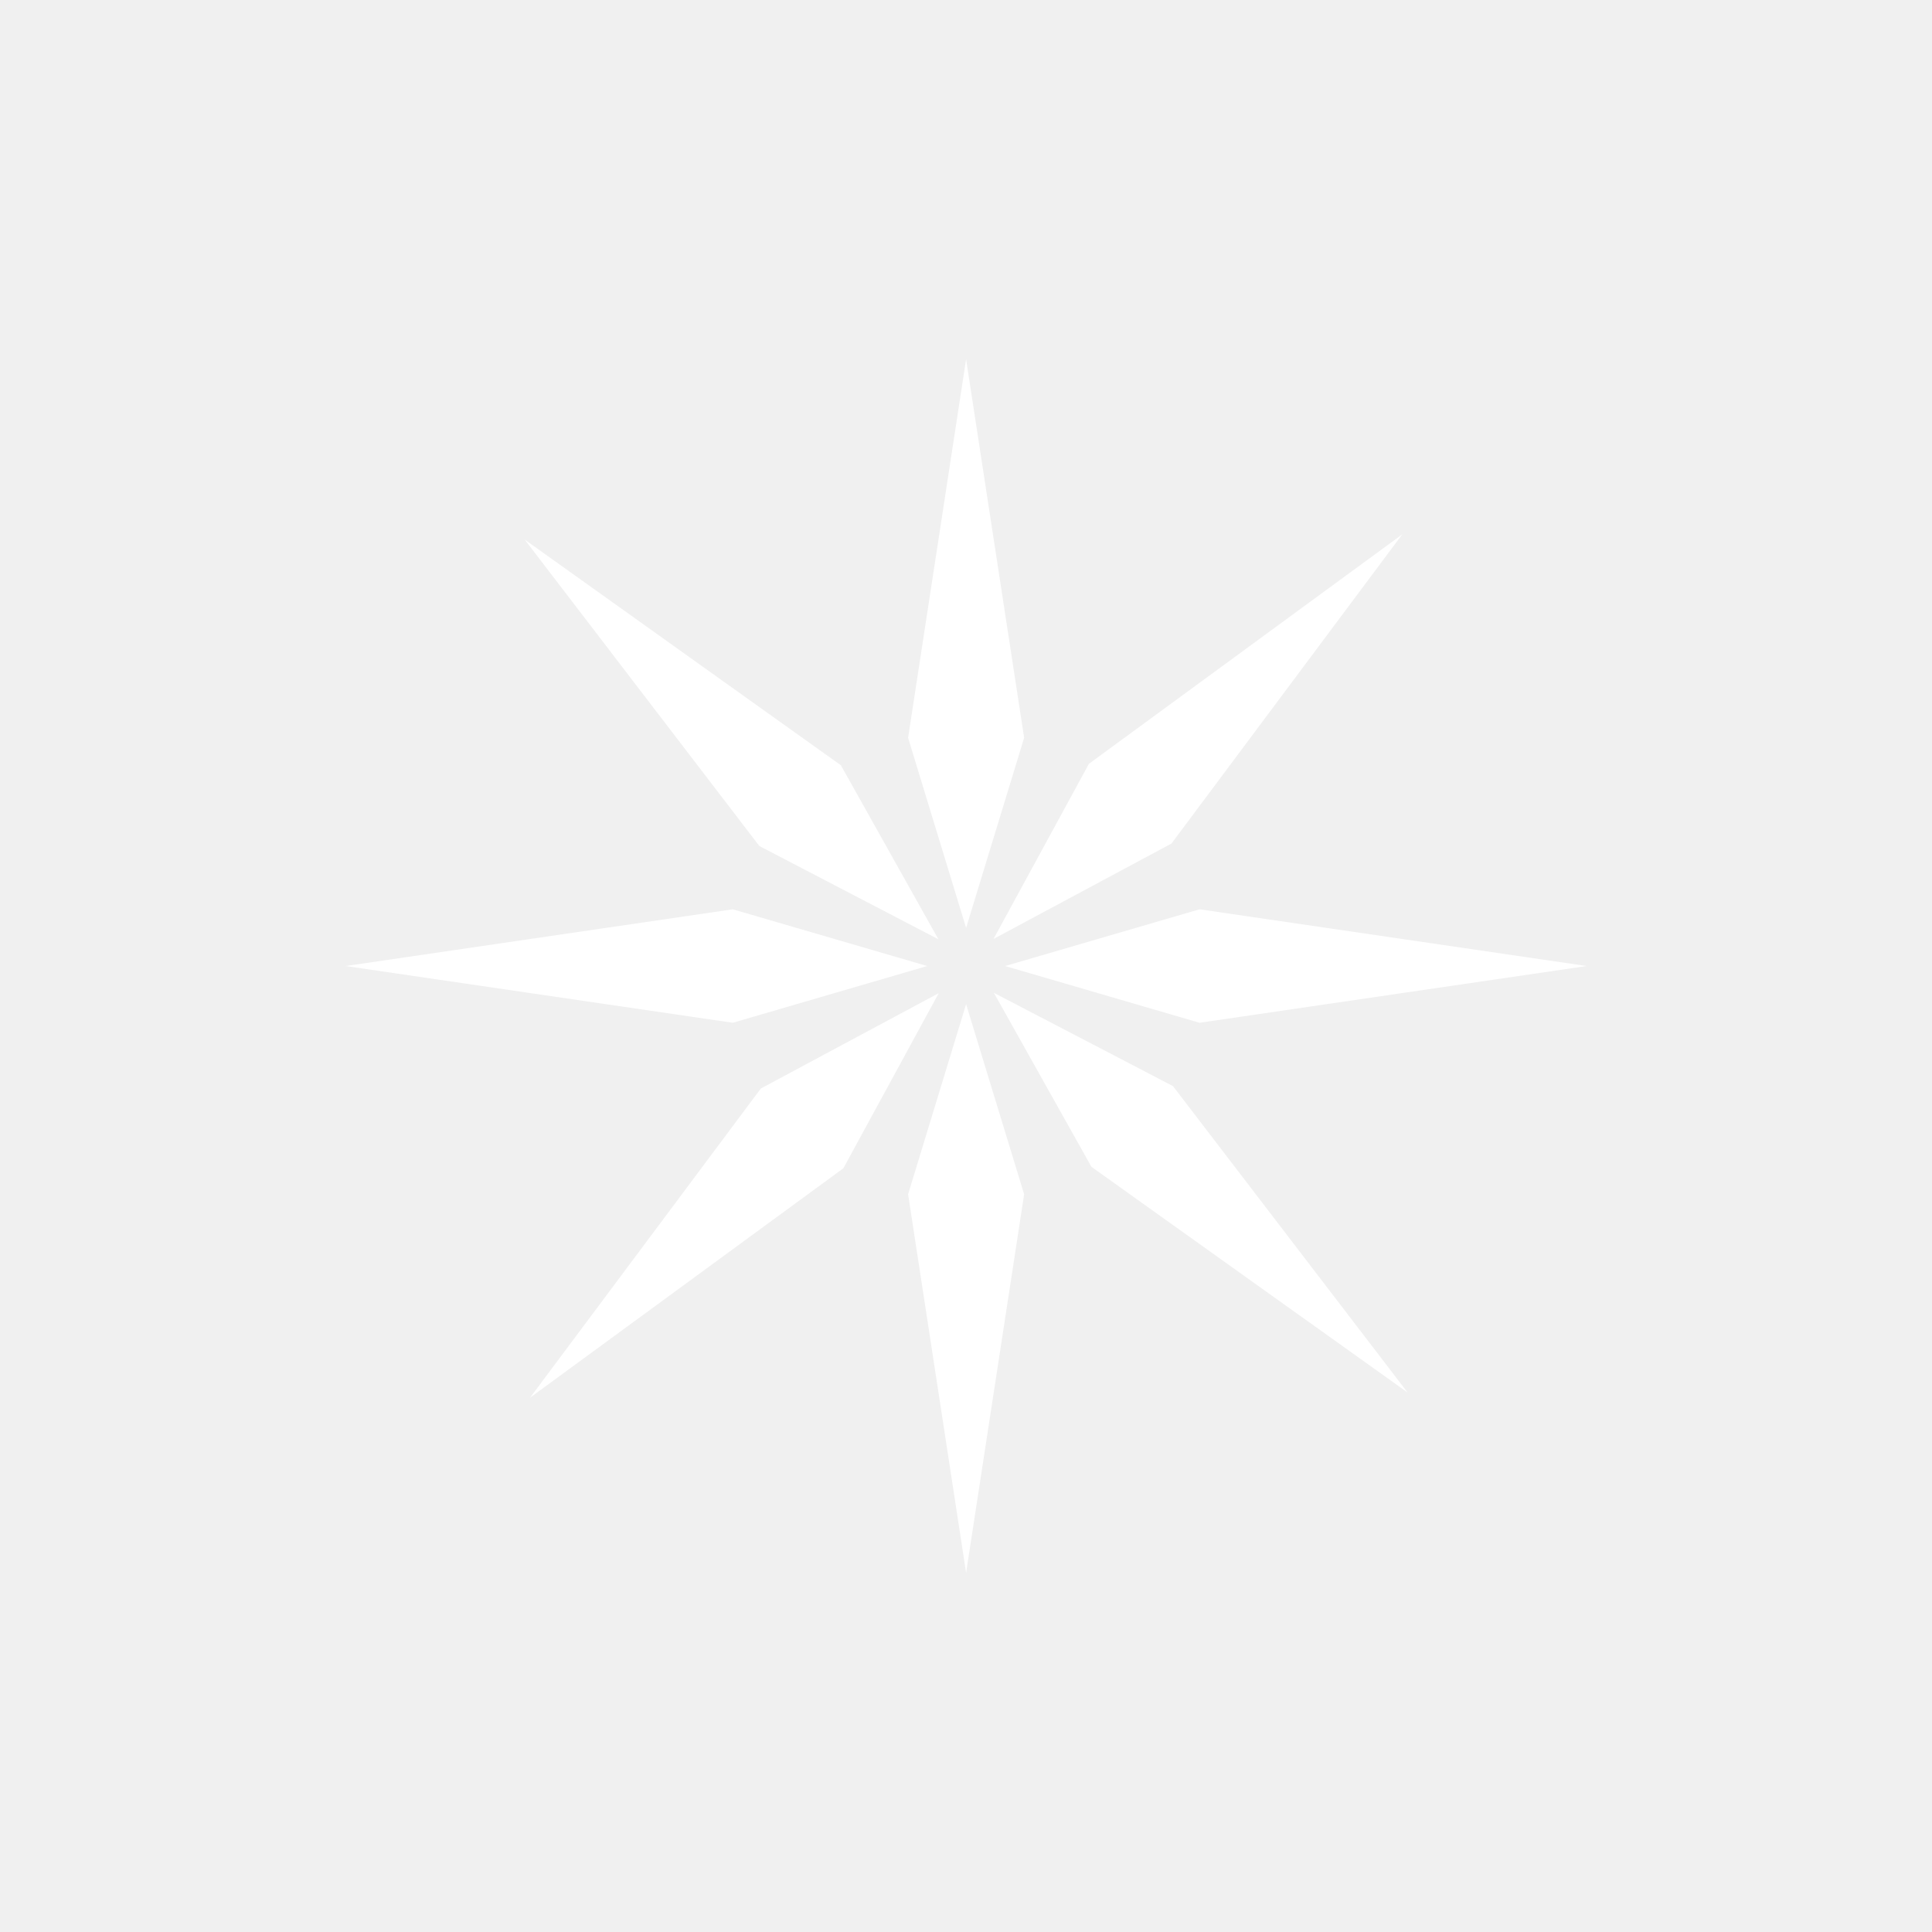
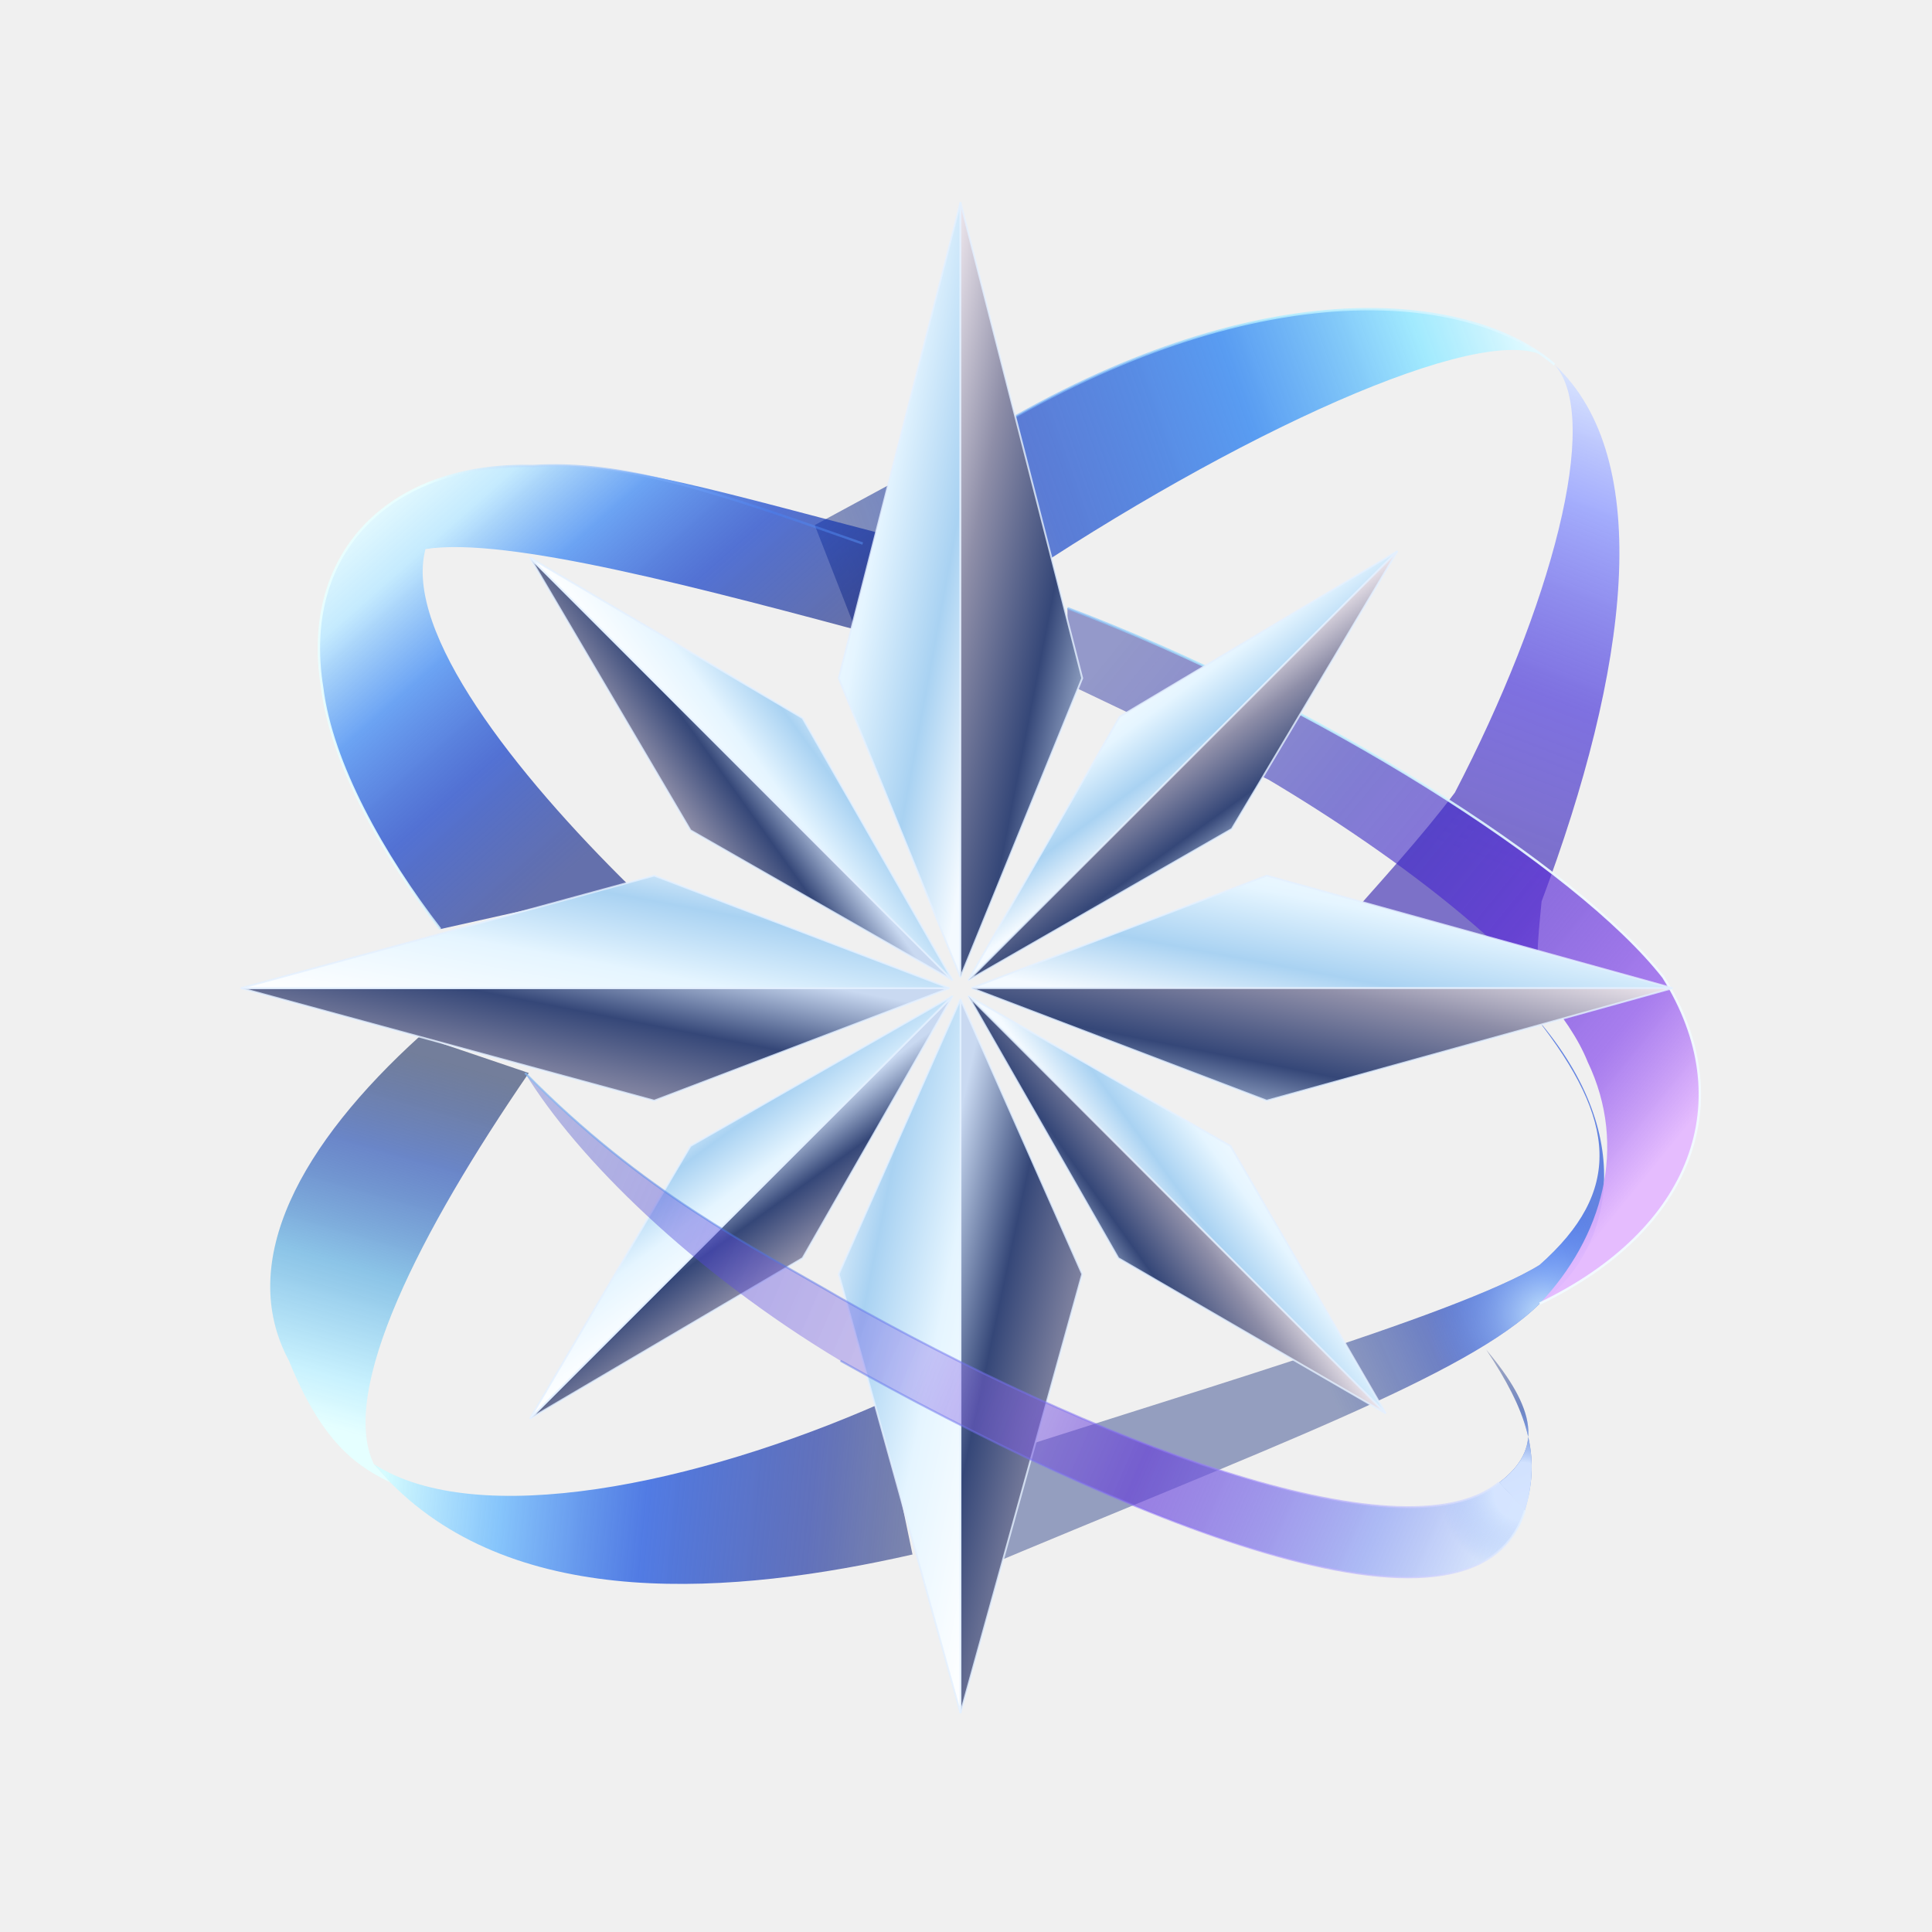
<svg xmlns="http://www.w3.org/2000/svg" width="512" height="512" viewBox="0 0 128 128">
  <g transform="translate(0 0) scale(1)">
-     <path fill="#fff" transform="translate(22.9 23.8) scale(2.01)" d="M20.451 0L18.539 12.478L20.451 18.744L22.364 12.478L20.451 0ZM20.451 40.002L22.364 27.524L20.451 21.258L18.539 27.524L20.451 40.002ZM40.906 20.001L28.146 18.131L21.738 20.001L28.146 21.871L40.906 20.001ZM0 20.001L12.76 21.871L19.168 20.001L12.76 18.131L0 20.001ZM34.827 5.773L24.499 13.336L21.355 19.108L27.22 15.964L34.827 5.773ZM6.078 34.229L16.406 26.667L19.549 20.895L13.685 24.038L6.078 34.229ZM35.003 34.058L27.27 23.959L21.367 20.885L24.582 26.619L35.003 34.058ZM5.902 5.945L13.636 16.045L19.538 19.119L16.324 13.384L5.902 5.945Z" />
+     <svg x="9" y="9" width="110" height="110" viewBox="180 150 900 900">
+       <defs>
+         <linearGradient id="silver-light" x1="0" y1="0" x2="0.85" y2="1">
+           <stop stop-color="#FFFFFF" />
+           <stop offset="0.4" stop-color="#E5F5FF" />
+           <stop offset="0.72" stop-color="#A9D2F2" />
+           <stop offset="1" stop-color="#F4FAFF" />
+         </linearGradient>
+         <linearGradient id="silver-shade" x1="0" y1="0" x2="0.8" y2="1">
+           <stop stop-color="#EEE7ED" />
+           <stop offset="0.32" stop-color="#8E8EA8" />
+           <stop offset="0.68" stop-color="#354778" />
+           <stop offset="1" stop-color="#C9D9F1" />
+         </linearGradient>
+         <radialGradient id="blue-tip" gradientUnits="userSpaceOnUse" cx="944" cy="789" r="64">
+           <stop stop-color="#D4F1FF" stop-opacity="0.9" />
+           <stop offset="1" stop-color="#628EFF" stop-opacity="0" />
+         </radialGradient>
+         <radialGradient id="bottom-curl-tip" gradientUnits="userSpaceOnUse" cx="932" cy="885" r="45">
+           <stop stop-color="#D5E5FF" stop-opacity="0.98" />
+           <stop offset="0.35" stop-color="#D5E5FF" stop-opacity="0.98" />
+           <stop offset="1" stop-color="#9EBCF8" stop-opacity="0" />
+         </radialGradient>
+         <linearGradient id="rise-blue" gradientUnits="userSpaceOnUse" x1="560" y1="392" x2="944" y2="258">
+           <stop offset="0" stop-color="#071E79" stop-opacity="0.45" />
+           <stop offset="0.3" stop-color="#1546C9" stop-opacity="0.68" />
+           <stop offset="0.59" stop-color="#388AF2" stop-opacity="0.82" />
+           <stop offset="0.84" stop-color="#9DEAFF" stop-opacity="0.94" />
+           <stop offset="1" stop-color="#EBFCFF" stop-opacity="0.98" />
+         </linearGradient>
+         <linearGradient id="right-violet" gradientUnits="userSpaceOnUse" x1="987" y1="292" x2="891" y2="539">
+           <stop offset="0" stop-color="#D6E2FF" stop-opacity="0.95" />
+           <stop offset="0.24" stop-color="#949FFF" stop-opacity="0.83" />
+           <stop offset="0.63" stop-color="#4935D9" stop-opacity="0.68" />
+           <stop offset="1" stop-color="#3320B0" stop-opacity="0.61" />
+         </linearGradient>
+         <linearGradient id="left-fold" gradientUnits="userSpaceOnUse" x1="293" y1="354" x2="443" y2="524">
+           <stop offset="0" stop-color="#EEFFFF" stop-opacity="0.98" />
+           <stop offset="0.19" stop-color="#C1EAFF" stop-opacity="0.92" />
+           <stop offset="0.42" stop-color="#5194F4" stop-opacity="0.83" />
+           <stop offset="0.68" stop-color="#1540C8" stop-opacity="0.72" />
+           <stop offset="1" stop-color="#071B7E" stop-opacity="0.6" />
+         </linearGradient>
+         <linearGradient id="hook-violet" gradientUnits="userSpaceOnUse" x1="710" y1="427" x2="1024" y2="683">
+           <stop offset="0" stop-color="#152195" stop-opacity="0.42" />
+           <stop offset="0.35" stop-color="#2720BB" stop-opacity="0.55" />
+           <stop offset="0.66" stop-color="#5B2BD7" stop-opacity="0.66" />
+           <stop offset="0.85" stop-color="#9560ED" stop-opacity="0.8" />
+           <stop offset="1" stop-color="#E4B9FF" stop-opacity="0.95" />
+         </linearGradient>
+         <linearGradient id="blue-return" gradientUnits="userSpaceOnUse" x1="815" y1="804" x2="973" y2="733">
+           <stop offset="0" stop-color="#092475" stop-opacity="0.4" />
+           <stop offset="0.38" stop-color="#0C2DA7" stop-opacity="0.58" />
+           <stop offset="0.77" stop-color="#1B54E4" stop-opacity="0.8" />
+           <stop offset="1" stop-color="#2755D9" stop-opacity="0.7" />
+         </linearGradient>
+         <linearGradient id="cyan-bow" gradientUnits="userSpaceOnUse" x1="334" y1="648" x2="277" y2="848">
+           <stop offset="0" stop-color="#132759" stop-opacity="0.57" />
+           <stop offset="0.27" stop-color="#3159B8" stop-opacity="0.7" />
+           <stop offset="0.58" stop-color="#7EBEE6" stop-opacity="0.88" />
+           <stop offset="0.87" stop-color="#C7F2FF" stop-opacity="0.95" />
+           <stop offset="1" stop-color="#E5FFFF" stop-opacity="0.98" />
+         </linearGradient>
+         <linearGradient id="bottom-blue" gradientUnits="userSpaceOnUse" x1="314" y1="888" x2="603" y2="915">
+           <stop offset="0" stop-color="#D4FCFF" stop-opacity="0.98" />
+           <stop offset="0.22" stop-color="#78BFFD" stop-opacity="0.88" />
+           <stop offset="0.49" stop-color="#275CE0" stop-opacity="0.79" />
+           <stop offset="0.8" stop-color="#142D9F" stop-opacity="0.65" />
+           <stop offset="1" stop-color="#0A1C6A" stop-opacity="0.5" />
+         </linearGradient>
+         <linearGradient id="low-return" gradientUnits="userSpaceOnUse" x1="908" y1="812" x2="939" y2="887">
+           <stop offset="0" stop-color="#08206F" stop-opacity="0.32" />
+           <stop offset="0.5" stop-color="#0B35A7" stop-opacity="0.6" />
+           <stop offset="0.82" stop-color="#134ED0" stop-opacity="0.79" />
+           <stop offset="1" stop-color="#B9D5FF" stop-opacity="0.95" />
+         </linearGradient>
+         <linearGradient id="front-lavender" gradientUnits="userSpaceOnUse" x1="395" y1="663" x2="939" y2="898">
+           <stop offset="0" stop-color="#2834BF" stop-opacity="0.3" />
+           <stop offset="0.21" stop-color="#5446DC" stop-opacity="0.43" />
+           <stop offset="0.43" stop-color="#8E74E8" stop-opacity="0.38" />
+           <stop offset="0.65" stop-color="#6237D9" stop-opacity="0.62" />
+           <stop offset="0.87" stop-color="#A0B0F5" stop-opacity="0.85" />
+           <stop offset="1" stop-color="#E4F2FF" stop-opacity="0.98" />
+         </linearGradient>
+         <linearGradient id="upper-rim" gradientUnits="userSpaceOnUse" x1="337" y1="340" x2="969" y2="380">
+           <stop offset="0" stop-color="#E8FFFF" stop-opacity="0.9" />
+           <stop offset="0.3" stop-color="#4783F7" stop-opacity="0.4" />
+           <stop offset="0.72" stop-color="#B2EEFF" stop-opacity="0.82" />
+           <stop offset="1" stop-color="#F2FBFF" stop-opacity="0.95" />
+         </linearGradient>
+         <linearGradient id="lower-rim" gradientUnits="userSpaceOnUse" x1="295" y1="881" x2="939" y2="895">
+           <stop offset="0" stop-color="#C3F9FF" stop-opacity="0.95" />
+           <stop offset="0.3" stop-color="#4778E5" stop-opacity="0.45" />
+           <stop offset="0.68" stop-color="#8C70F7" stop-opacity="0.5" />
+           <stop offset="1" stop-color="#E5F4FF" stop-opacity="0.85" />
+         </linearGradient>
+       </defs>
+       <g id="visible-curves-behind">
+         <path id="upper-rise" d="M548 361 L657 302 C797 223 905 236 949 274 C927 245 800 299 676 379 L573 425 Z" fill="url(#rise-blue)" />
+         <path id="upper-right-turn" d="M949 274 C1004 325 989 440 942 565 C940 586 938 604 942 620 L832 580 C854 555 877 530 895 506 C947 406 975 303 949 274 Z" fill="url(#right-violet)" />
+         <path id="upper-left-fold" d="M605 371 C492 342 444 326 395 329 C319 327 269 375 281 449 C286 490 314 540 345 580 L448 557 C386 496 325 419 337 374 C381 367 486 395 590 423 Z" fill="url(#left-fold)" />
+         <path id="right-blue-return" d="M939 628 C983 684 986 722 941 762 C898 789 731 837 632 870 L630 930 C794 861 902 822 941 783 C978 757 997 695 939 628 Z" fill="url(#blue-return)" />
+         <path id="right-blue-tip" d="M939 628 C983 684 986 722 941 762 C898 789 731 837 632 870 L630 930 C794 861 902 822 941 783 C978 757 997 695 939 628 Z" fill="url(#blue-tip)" />
+         <path id="middle-violet-hook" d="M685 406 C820 457 961 546 1008 606 C1050 673 1024 743 941 783 C975 747 989 698 967 652 C947 602 863 540 794 499 L685 447 Z" fill="url(#hook-violet)" />
+         <path id="lower-left-bow" d="M334 638 C270 696 234 760 263 814 C282 861 302 872 318 880 L309 870 C290 830 334 744 393 658 Z" fill="url(#cyan-bow)" />
+         <path id="lower-blue-sweep" d="M318 880 C387 950 504 941 601 919 L584 837 C484 881 365 906 309 870 Z" fill="url(#bottom-blue)" />
+         <path id="lower-right-return" d="M912 808 C934 841 942 865 933 895 L919 880 C943 862 939 840 912 808 Z" fill="url(#low-return)" />
+         <path id="lower-right-highlight" d="M912 808 C934 841 942 865 933 895 L919 880 C943 862 939 840 912 808 Z" fill="url(#bottom-curl-tip)" />
+         <g fill="none" stroke="url(#upper-rim)" stroke-width="1.3">
+           <path d="M657 302 C797 223 905 236 949 274" />
+           <path d="M574 371 C492 342 444 326 395 329 C319 327 269 375 281 449 C286 490 314 540 345 580" />
+           <path d="M685 406 C820 457 961 546 1008 606 C1050 673 1024 743 941 783" />
+         </g>
+       </g>
+       <g id="star" transform="translate(627 612)" stroke="#E3F0FF" stroke-width="1" stroke-opacity="0.8" stroke-linejoin="miter">
+         <g id="ray-0" transform="rotate(0)">
+           <path d="M 0 -6 L -66 -168 L 0 -426 Z" fill="url(#silver-light)" />
+           <path d="M 0 -6 L 0 -426 L 66 -168 Z" fill="url(#silver-shade)" />
+         </g>
+         <g id="ray-45" transform="rotate(45)">
+           <path d="M 0 -6 L -43 -165 L 0 -335 Z" fill="url(#silver-light)" />
+           <path d="M 0 -6 L 0 -335 L 43 -165 Z" fill="url(#silver-shade)" />
+         </g>
+         <g id="ray-90" transform="rotate(90)">
+           <path d="M 0 -6 L -61 -166 L 0 -386 Z" fill="url(#silver-light)" />
+           <path d="M 0 -6 L 0 -386 L 61 -166 Z" fill="url(#silver-shade)" />
+         </g>
+         <g id="ray-135" transform="rotate(135)">
+           <path d="M 0 -6 L -43 -164 L 0 -326 Z" fill="url(#silver-light)" />
+           <path d="M 0 -6 L 0 -326 L 43 -164 Z" fill="url(#silver-shade)" />
+         </g>
+         <g id="ray-180" transform="rotate(180)">
+           <path d="M 0 -6 L -66 -155 L 0 -393 Z" fill="url(#silver-shade)" />
+           <path d="M 0 -6 L 0 -393 L 66 -155 Z" fill="url(#silver-light)" />
+         </g>
+         <g id="ray-225" transform="rotate(225)">
+           <path d="M 0 -6 L -43 -164 L 0 -330 Z" fill="url(#silver-shade)" />
+           <path d="M 0 -6 L 0 -330 L 43 -164 Z" fill="url(#silver-light)" />
+         </g>
+         <g id="ray-270" transform="rotate(270)">
+           <path d="M 0 -6 L -61 -166 L 0 -390 Z" fill="url(#silver-shade)" />
+           <path d="M 0 -6 L 0 -390 L 61 -166 Z" fill="url(#silver-light)" />
+         </g>
+         <g id="ray-315" transform="rotate(315)">
+           <path d="M 0 -6 L -43 -164 L 0 -330 Z" fill="url(#silver-shade)" />
+           <path d="M 0 -6 L 0 -330 L 43 -164 Z" fill="url(#silver-light)" />
+         </g>
+       </g>
+       <g id="foreground-curve">
+         <path id="foreground-sweep" d="M391 658 C455 723 514 752 562 780 C694 855 866 923 919 880 L933 895 C906 982 708 896 562 814 C482 766 419 704 391 658 Z" fill="url(#front-lavender)" />
+         <path id="foreground-curl-highlight" d="M391 658 C455 723 514 752 562 780 C694 855 866 923 919 880 L933 895 C906 982 708 896 562 814 C482 766 419 704 391 658 Z" fill="url(#bottom-curl-tip)" />
+         <g fill="none" stroke="url(#lower-rim)" stroke-width="1.1">
+           <path d="M391 658 C455 723 514 752 562 780 C694 855 866 923 919 880" />
+           <path d="M933 895 C906 982 708 896 562 814" />
+         </g>
+       </g>
+     </svg>
  </g>
</svg>
